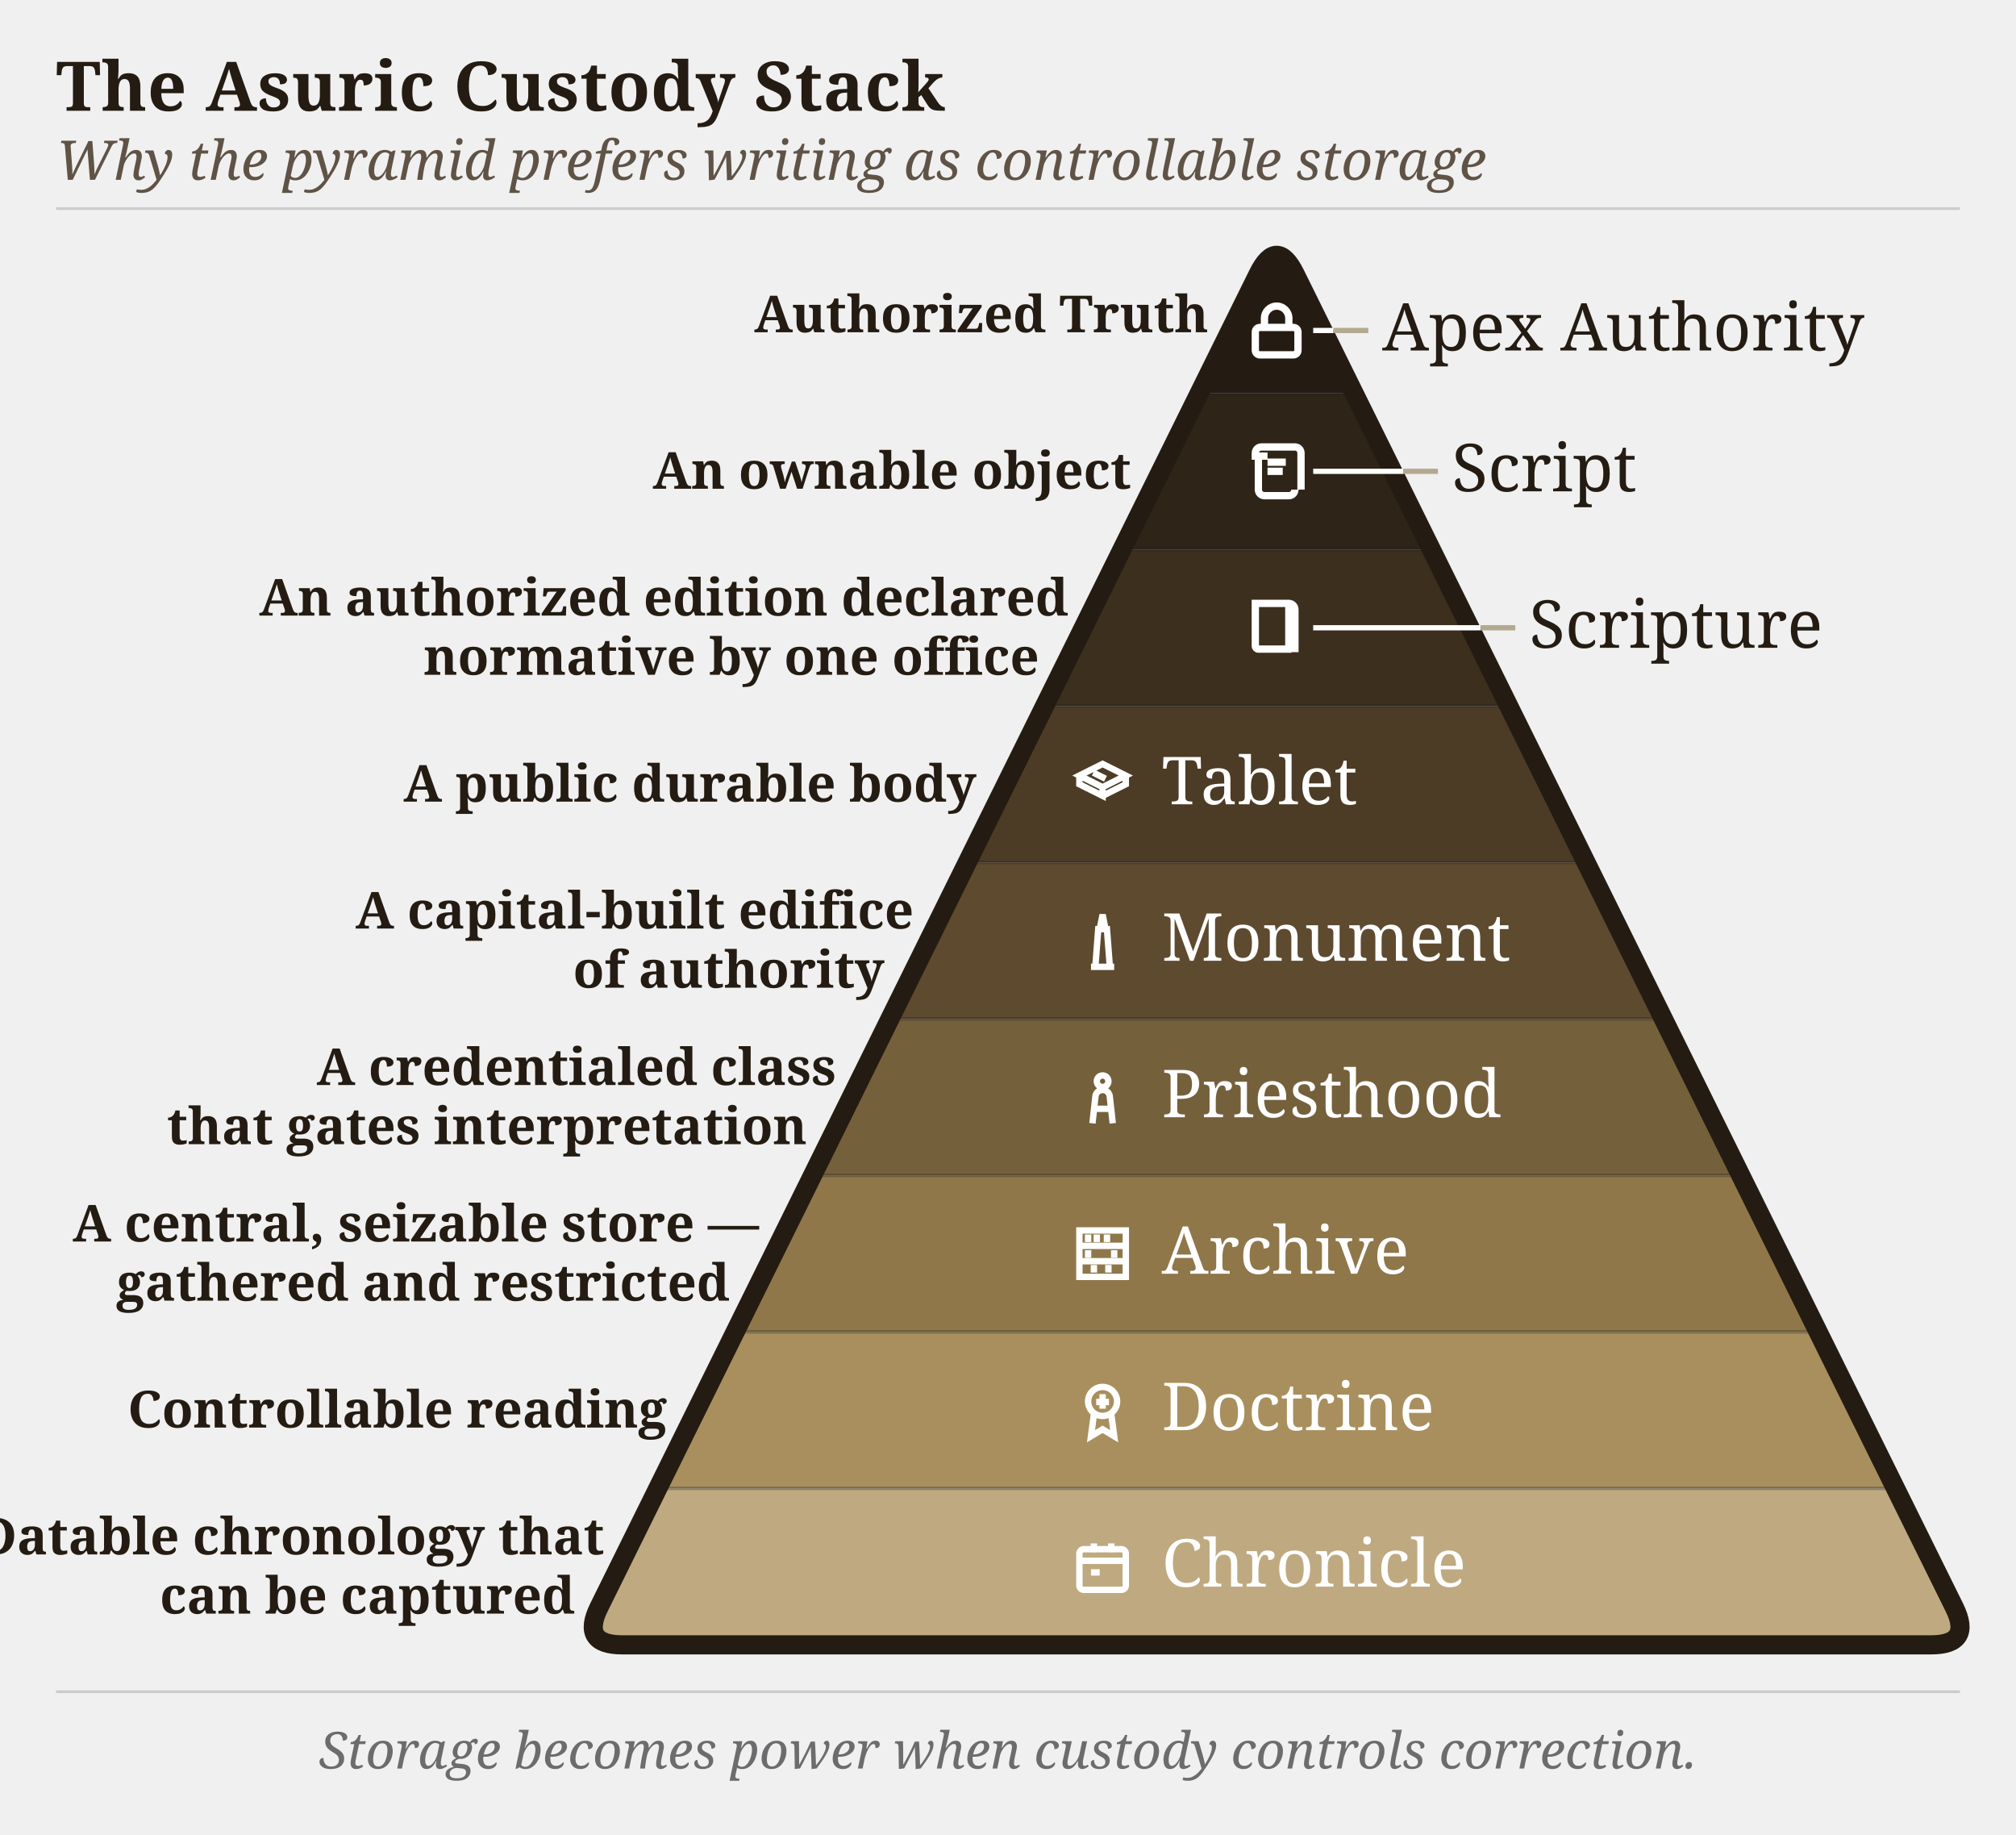
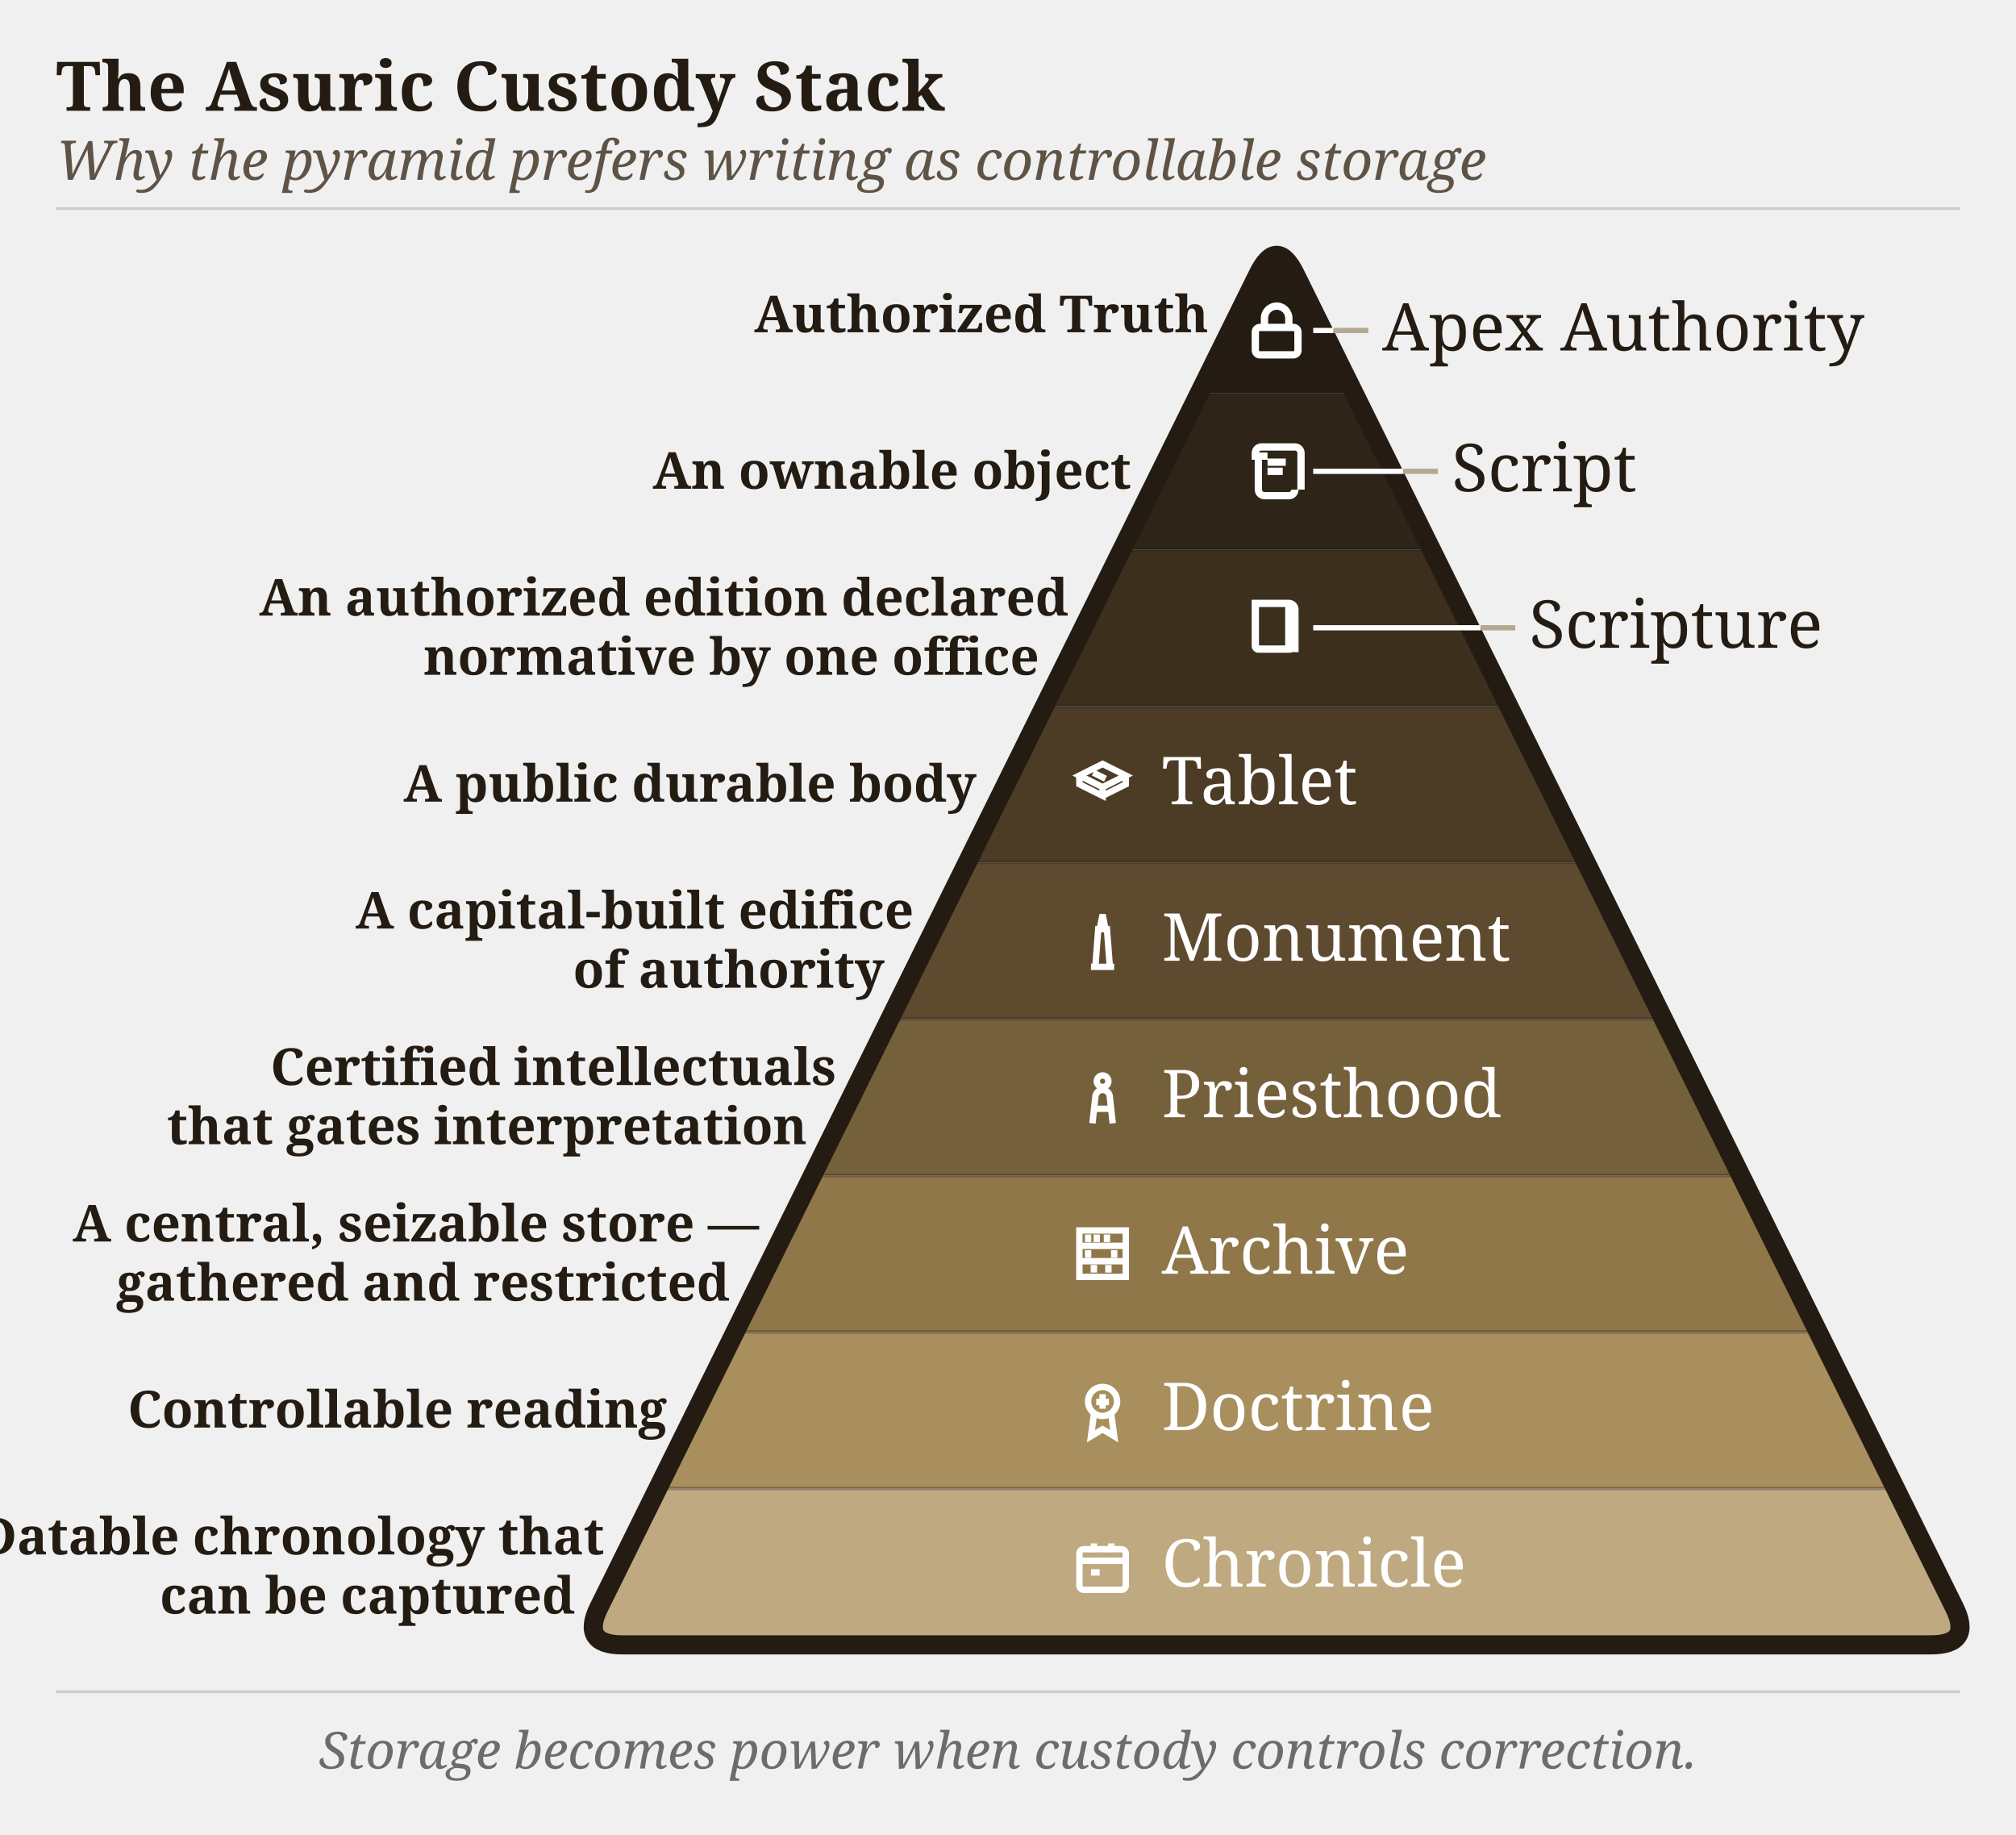
<svg xmlns="http://www.w3.org/2000/svg" class="capstack big" viewBox="0 0 1120 1019" width="4.5in" height="4.094in" preserveAspectRatio="xMidYMid meet" aria-hidden="true" data-om-id="5b113024:815">
  <defs>
    <symbol id="i-lock" viewBox="0 0 24 24" data-om-id="5b113024:24">
      <rect x="5" y="11" width="14" height="9" rx="1.5" data-om-id="5b113024:25" />
      <path d="M8 11V8a4 4 0 0 1 8 0v3" data-om-id="5b113024:26" />
    </symbol>
    <symbol id="i-scroll" viewBox="0 0 24 24" data-om-id="5b113024:47">
      <path d="M7 4h11a2 2 0 0 1 2 2v12M7 4a2 2 0 0 0-2 2v1h4M16 20H8a2 2 0 0 1-2-2V7M16 20a2 2 0 0 0 2-2M9 9h6M9 12h5" data-om-id="5b113024:48" />
    </symbol>
    <symbol id="i-book" viewBox="0 0 24 24" data-om-id="5b113024:49">
      <path d="M5 4h11a2 2 0 0 1 2 2v14a1 1 0 0 0-1-1H6a1 1 0 0 1-1-1zM16 4v14" data-om-id="5b113024:50" />
    </symbol>
    <symbol id="i-tabletiso" viewBox="0 0 24 24" data-om-id="5b113024:62">
      <path d="M12 5 L20 9 L12 13 L4 9 Z M4 9 L4 12 L12 16 L12 13 M20 9 L20 12 L12 16 M8.8 8 L13 10.1" data-om-id="5b113024:63" />
    </symbol>
    <symbol id="i-obelisk" viewBox="0 0 24 24" data-om-id="5b113024:60">
      <path d="M10.5 21h3M9.5 21l1-13h3l1 13M11 8l1-5 1 5M8 21h8" data-om-id="5b113024:61" />
    </symbol>
    <symbol id="i-priest" viewBox="0 0 24 24" data-om-id="5b113024:64">
      <path d="M12 4.5a2 2 0 1 0 0 4 2 2 0 0 0 0-4z M8.5 21l1-9a2.5 2.5 0 0 1 5 0l1 9 M9.4 16h5.2" data-om-id="5b113024:65" />
    </symbol>
    <symbol id="i-shelf" viewBox="0 0 24 24" data-om-id="5b113024:66">
      <path d="M4 4h16v16H4z M4 9.3h16 M4 14.6h16 M7 5.4v2.6 M10 5.4v2.6 M13.5 5.4v2.6 M7 10.8v2.6 M16 10.8v2.6 M9 15.9v2.6 M14 15.9v2.6" data-om-id="5b113024:67" />
    </symbol>
    <symbol id="i-seal" viewBox="0 0 24 24" data-om-id="5b113024:54">
      <circle cx="12" cy="9" r="5" data-om-id="5b113024:55" />
      <path d="M9 13.5L8 21l4-2.4L16 21l-1-7.5M12 6.5v5M9.8 9.2h4.4" data-om-id="5b113024:56" />
    </symbol>
    <symbol id="i-calendar" viewBox="0 0 24 24" data-om-id="5b113024:57">
      <rect x="4" y="6" width="16" height="14" rx="1.5" data-om-id="5b113024:58" />
      <path d="M4 10h16M9 4v3M15 4v3M8 14h3" data-om-id="5b113024:59" />
    </symbol>
  </defs>
  <text x="31.11" y="61.53" font-family="'Gentium Book Plus', Charter, 'Charis SIL', Georgia, serif" font-size="38.03" font-weight="700" fill="#241c12" letter-spacing="0.3" data-om-id="5b113024:816">The Asuric Custody Stack</text>
  <text x="31.11" y="99.87" font-family="'Gentium Book Plus', Charter, 'Charis SIL', Georgia, serif" font-size="30.42" font-style="italic" fill="#5f5346" data-om-id="5b113024:817">Why the pyramid prefers writing as controllable storage</text>
  <line x1="31.11" y1="115.87" x2="1088.89" y2="115.87" stroke="#cccccc" stroke-width="1.5" data-om-id="5b113024:818" />
  <g transform="translate(18.43,110.147) scale(0.967)" data-om-id="5b113024:819">
    <g transform="translate(31,0)" data-om-id="5b113024:820">
      <path d="M 638.96 111.88 L 672.76 43.51 Q 683.4 22 694.04 43.51 L 727.84 111.88 Z" fill="#241c12" data-om-id="5b113024:821" />
      <use href="#i-lock" x="662.4" y="54.93" width="42" height="42" fill="none" stroke="#ffffff" stroke-width="2.4" data-om-id="5b113024:822" />
      <text x="644.23" y="76.94" text-anchor="end" font-family="'Gentium Book Plus', Charter, 'Charis SIL', Georgia, serif" font-size="29.38" font-weight="700" fill="#241c12" data-om-id="5b113024:823">Authorized Truth</text>
      <path d="M 638.96 111.88 L 727.84 111.88 L 772.29 201.76 L 594.51 201.76 Z" fill="#2e2417" data-om-id="5b113024:824" />
      <line x1="638.96" y1="111.88" x2="727.84" y2="111.88" stroke="#1c1c1e" stroke-width="2" opacity="0.3" data-om-id="5b113024:825" />
      <use href="#i-scroll" x="662.4" y="135.82" width="42" height="42" fill="none" stroke="#ffffff" stroke-width="2.4" data-om-id="5b113024:826" />
      <text x="599.79" y="166.82" text-anchor="end" font-family="'Gentium Book Plus', Charter, 'Charis SIL', Georgia, serif" font-size="29.38" font-weight="700" fill="#241c12" data-om-id="5b113024:827">An ownable object</text>
      <path d="M 594.51 201.76 L 772.29 201.76 L 816.73 291.63 L 550.07 291.63 Z" fill="#3c2f1e" data-om-id="5b113024:828" />
      <line x1="594.51" y1="201.76" x2="772.29" y2="201.76" stroke="#1c1c1e" stroke-width="2" opacity="0.3" data-om-id="5b113024:829" />
      <use href="#i-book" x="662.4" y="225.69" width="42" height="42" fill="none" stroke="#ffffff" stroke-width="2.4" data-om-id="5b113024:830" />
      <text x="563.75" y="239.69" text-anchor="end" font-family="'Gentium Book Plus', Charter, 'Charis SIL', Georgia, serif" font-size="29.38" font-weight="700" fill="#241c12" data-om-id="5b113024:831">An authorized edition declared</text>
      <text x="546.94" y="273.69" text-anchor="end" font-family="'Gentium Book Plus', Charter, 'Charis SIL', Georgia, serif" font-size="29.38" font-weight="700" fill="#241c12" data-om-id="5b113024:832">normative by one office</text>
      <path d="M 550.07 291.63 L 816.73 291.63 L 861.18 381.51 L 505.62 381.51 Z" fill="#4c3c26" data-om-id="5b113024:833" />
      <line x1="550.07" y1="291.63" x2="816.73" y2="291.63" stroke="#1c1c1e" stroke-width="2" opacity="0.3" data-om-id="5b113024:834" />
      <use href="#i-tabletiso" x="563.4" y="316.57" width="40" height="40" fill="none" stroke="#ffffff" stroke-width="2.2" data-om-id="5b113024:835" />
      <text x="617.4" y="348.07" font-family="'Gentium Book Plus', Charter, 'Charis SIL', Georgia, serif" font-size="38.02" fill="#ffffff" data-om-id="5b113024:836">Tablet</text>
      <text x="510.9" y="346.57" text-anchor="end" font-family="'Gentium Book Plus', Charter, 'Charis SIL', Georgia, serif" font-size="29.38" font-weight="700" fill="#241c12" data-om-id="5b113024:837">A public durable body</text>
      <path d="M 505.62 381.51 L 861.18 381.51 L 905.62 471.39 L 461.18 471.39 Z" fill="#5e4a2f" data-om-id="5b113024:838" />
      <line x1="505.62" y1="381.51" x2="861.18" y2="381.51" stroke="#1c1c1e" stroke-width="2" opacity="0.3" data-om-id="5b113024:839" />
      <use href="#i-obelisk" x="563.4" y="406.45" width="40" height="40" fill="none" stroke="#ffffff" stroke-width="2.2" data-om-id="5b113024:840" />
      <text x="617.4" y="437.95" font-family="'Gentium Book Plus', Charter, 'Charis SIL', Georgia, serif" font-size="38.02" fill="#ffffff" data-om-id="5b113024:841">Monument</text>
      <text x="474.86" y="419.45" text-anchor="end" font-family="'Gentium Book Plus', Charter, 'Charis SIL', Georgia, serif" font-size="29.38" font-weight="700" fill="#241c12" data-om-id="5b113024:842">A capital-built edifice</text>
      <text x="458.05" y="453.45" text-anchor="end" font-family="'Gentium Book Plus', Charter, 'Charis SIL', Georgia, serif" font-size="29.38" font-weight="700" fill="#241c12" data-om-id="5b113024:843">of authority</text>
      <path d="M 461.18 471.39 L 905.62 471.39 L 950.07 561.27 L 416.73 561.27 Z" fill="#75603c" data-om-id="5b113024:844" />
      <line x1="461.18" y1="471.39" x2="905.62" y2="471.39" stroke="#1c1c1e" stroke-width="2" opacity="0.3" data-om-id="5b113024:845" />
      <use href="#i-priest" x="563.4" y="496.33" width="40" height="40" fill="none" stroke="#ffffff" stroke-width="2.2" data-om-id="5b113024:846" />
      <text x="617.4" y="527.83" font-family="'Gentium Book Plus', Charter, 'Charis SIL', Georgia, serif" font-size="38.02" fill="#ffffff" data-om-id="5b113024:847">Priesthood</text>
-       <text x="430.42" y="509.33" text-anchor="end" font-family="'Gentium Book Plus', Charter, 'Charis SIL', Georgia, serif" font-size="29.38" font-weight="700" fill="#241c12" data-om-id="5b113024:848">A credentialed class</text>
+       <text x="430.42" y="509.33" text-anchor="end" font-family="'Gentium Book Plus', Charter, 'Charis SIL', Georgia, serif" font-size="29.38" font-weight="700" fill="#241c12" data-om-id="5b113024:848">Certified intellectuals</text>
      <text x="413.6" y="543.33" text-anchor="end" font-family="'Gentium Book Plus', Charter, 'Charis SIL', Georgia, serif" font-size="29.38" font-weight="700" fill="#241c12" data-om-id="5b113024:849">that gates interpretation</text>
      <path d="M 416.73 561.27 L 950.07 561.27 L 994.51 651.14 L 372.29 651.14 Z" fill="#8f774a" data-om-id="5b113024:850" />
      <line x1="416.73" y1="561.27" x2="950.07" y2="561.27" stroke="#1c1c1e" stroke-width="2" opacity="0.3" data-om-id="5b113024:851" />
      <use href="#i-shelf" x="563.4" y="586.21" width="40" height="40" fill="none" stroke="#ffffff" stroke-width="2.2" data-om-id="5b113024:852" />
      <text x="617.4" y="617.71" font-family="'Gentium Book Plus', Charter, 'Charis SIL', Georgia, serif" font-size="38.02" fill="#ffffff" data-om-id="5b113024:853">Archive</text>
      <text x="385.97" y="599.21" text-anchor="end" font-family="'Gentium Book Plus', Charter, 'Charis SIL', Georgia, serif" font-size="29.38" font-weight="700" fill="#241c12" data-om-id="5b113024:854">A central, seizable store —</text>
      <text x="369.16" y="633.21" text-anchor="end" font-family="'Gentium Book Plus', Charter, 'Charis SIL', Georgia, serif" font-size="29.38" font-weight="700" fill="#241c12" data-om-id="5b113024:855">gathered and restricted</text>
      <path d="M 372.29 651.14 L 994.51 651.14 L 1038.96 741.02 L 327.84 741.02 Z" fill="#a88f5d" data-om-id="5b113024:856" />
      <line x1="372.29" y1="651.14" x2="994.51" y2="651.14" stroke="#1c1c1e" stroke-width="2" opacity="0.3" data-om-id="5b113024:857" />
      <use href="#i-seal" x="563.4" y="676.08" width="40" height="40" fill="none" stroke="#ffffff" stroke-width="2.2" data-om-id="5b113024:858" />
      <text x="617.4" y="707.58" font-family="'Gentium Book Plus', Charter, 'Charis SIL', Georgia, serif" font-size="38.02" fill="#ffffff" data-om-id="5b113024:859">Doctrine</text>
      <text x="333.12" y="706.08" text-anchor="end" font-family="'Gentium Book Plus', Charter, 'Charis SIL', Georgia, serif" font-size="29.38" font-weight="700" fill="#241c12" data-om-id="5b113024:860">Controllable reading</text>
      <path d="M 327.84 741.02 L 1038.96 741.02 L 1072.76 809.39 Q 1083.4 830.9 1059.4 830.9 L 307.4 830.9 Q 283.4 830.9 294.04 809.39 Z" fill="#bfa980" data-om-id="5b113024:861" />
      <line x1="327.84" y1="741.02" x2="1038.96" y2="741.02" stroke="#1c1c1e" stroke-width="2" opacity="0.3" data-om-id="5b113024:862" />
      <use href="#i-calendar" x="563.4" y="765.96" width="40" height="40" fill="none" stroke="#ffffff" stroke-width="2.2" data-om-id="5b113024:863" />
      <text x="617.4" y="797.46" font-family="'Gentium Book Plus', Charter, 'Charis SIL', Georgia, serif" font-size="38.02" fill="#ffffff" data-om-id="5b113024:864">Chronicle</text>
      <text x="297.08" y="778.96" text-anchor="end" font-family="'Gentium Book Plus', Charter, 'Charis SIL', Georgia, serif" font-size="29.38" font-weight="700" fill="#241c12" data-om-id="5b113024:865">Datable chronology that</text>
      <text x="280.27" y="812.96" text-anchor="end" font-family="'Gentium Book Plus', Charter, 'Charis SIL', Georgia, serif" font-size="29.38" font-weight="700" fill="#241c12" data-om-id="5b113024:866">can be captured</text>
      <text x="784.07" y="168.32" font-family="'Gentium Book Plus', Charter, 'Charis SIL', Georgia, serif" font-size="38.02" fill="#241c12" data-om-id="5b113024:867">Script</text>
      <text x="828.51" y="258.19" font-family="'Gentium Book Plus', Charter, 'Charis SIL', Georgia, serif" font-size="38.02" fill="#241c12" data-om-id="5b113024:868">Scripture</text>
      <path d="M 694.04 43.51 L 1072.76 809.39 Q 1083.4 830.9 1059.4 830.9 L 307.4 830.9 Q 283.4 830.9 294.04 809.39 L 672.76 43.51 Q 683.4 22 694.04 43.51 Z" fill="none" stroke="#241c12" stroke-width="11" stroke-linejoin="round" data-om-id="5b113024:869" />
      <line x1="704.4" y1="156.82" x2="756.07" y2="156.82" stroke="#ffffff" stroke-width="3" data-om-id="5b113024:870" />
      <line x1="756.07" y1="156.82" x2="776.07" y2="156.82" stroke="#b3a890" stroke-width="3" data-om-id="5b113024:871" />
      <line x1="704.4" y1="246.69" x2="800.51" y2="246.69" stroke="#ffffff" stroke-width="3" data-om-id="5b113024:872" />
      <line x1="800.51" y1="246.69" x2="820.51" y2="246.69" stroke="#b3a890" stroke-width="3" data-om-id="5b113024:873" />
      <line x1="704.4" y1="75.93" x2="716.07" y2="75.93" stroke="#ffffff" stroke-width="3" data-om-id="5b113024:874" />
      <line x1="716.07" y1="75.93" x2="736.07" y2="75.93" stroke="#b3a890" stroke-width="3" data-om-id="5b113024:875" />
      <text x="744.07" y="87.43" font-family="'Gentium Book Plus', Charter, 'Charis SIL', Georgia, serif" font-size="38.02" fill="#241c12" data-om-id="5b113024:876">Apex Authority</text>
    </g>
  </g>
  <line x1="31.11" y1="939.67" x2="1088.89" y2="939.67" stroke="#cccccc" stroke-width="1.5" data-om-id="5b113024:877" />
  <text x="560" y="982.34" text-anchor="middle" font-family="'Gentium Book Plus', Charter, 'Charis SIL', Georgia, serif" font-size="28.35" font-style="italic" fill="#6c6c6e" data-om-id="5b113024:878">Storage becomes power when custody controls correction.</text>
</svg>
